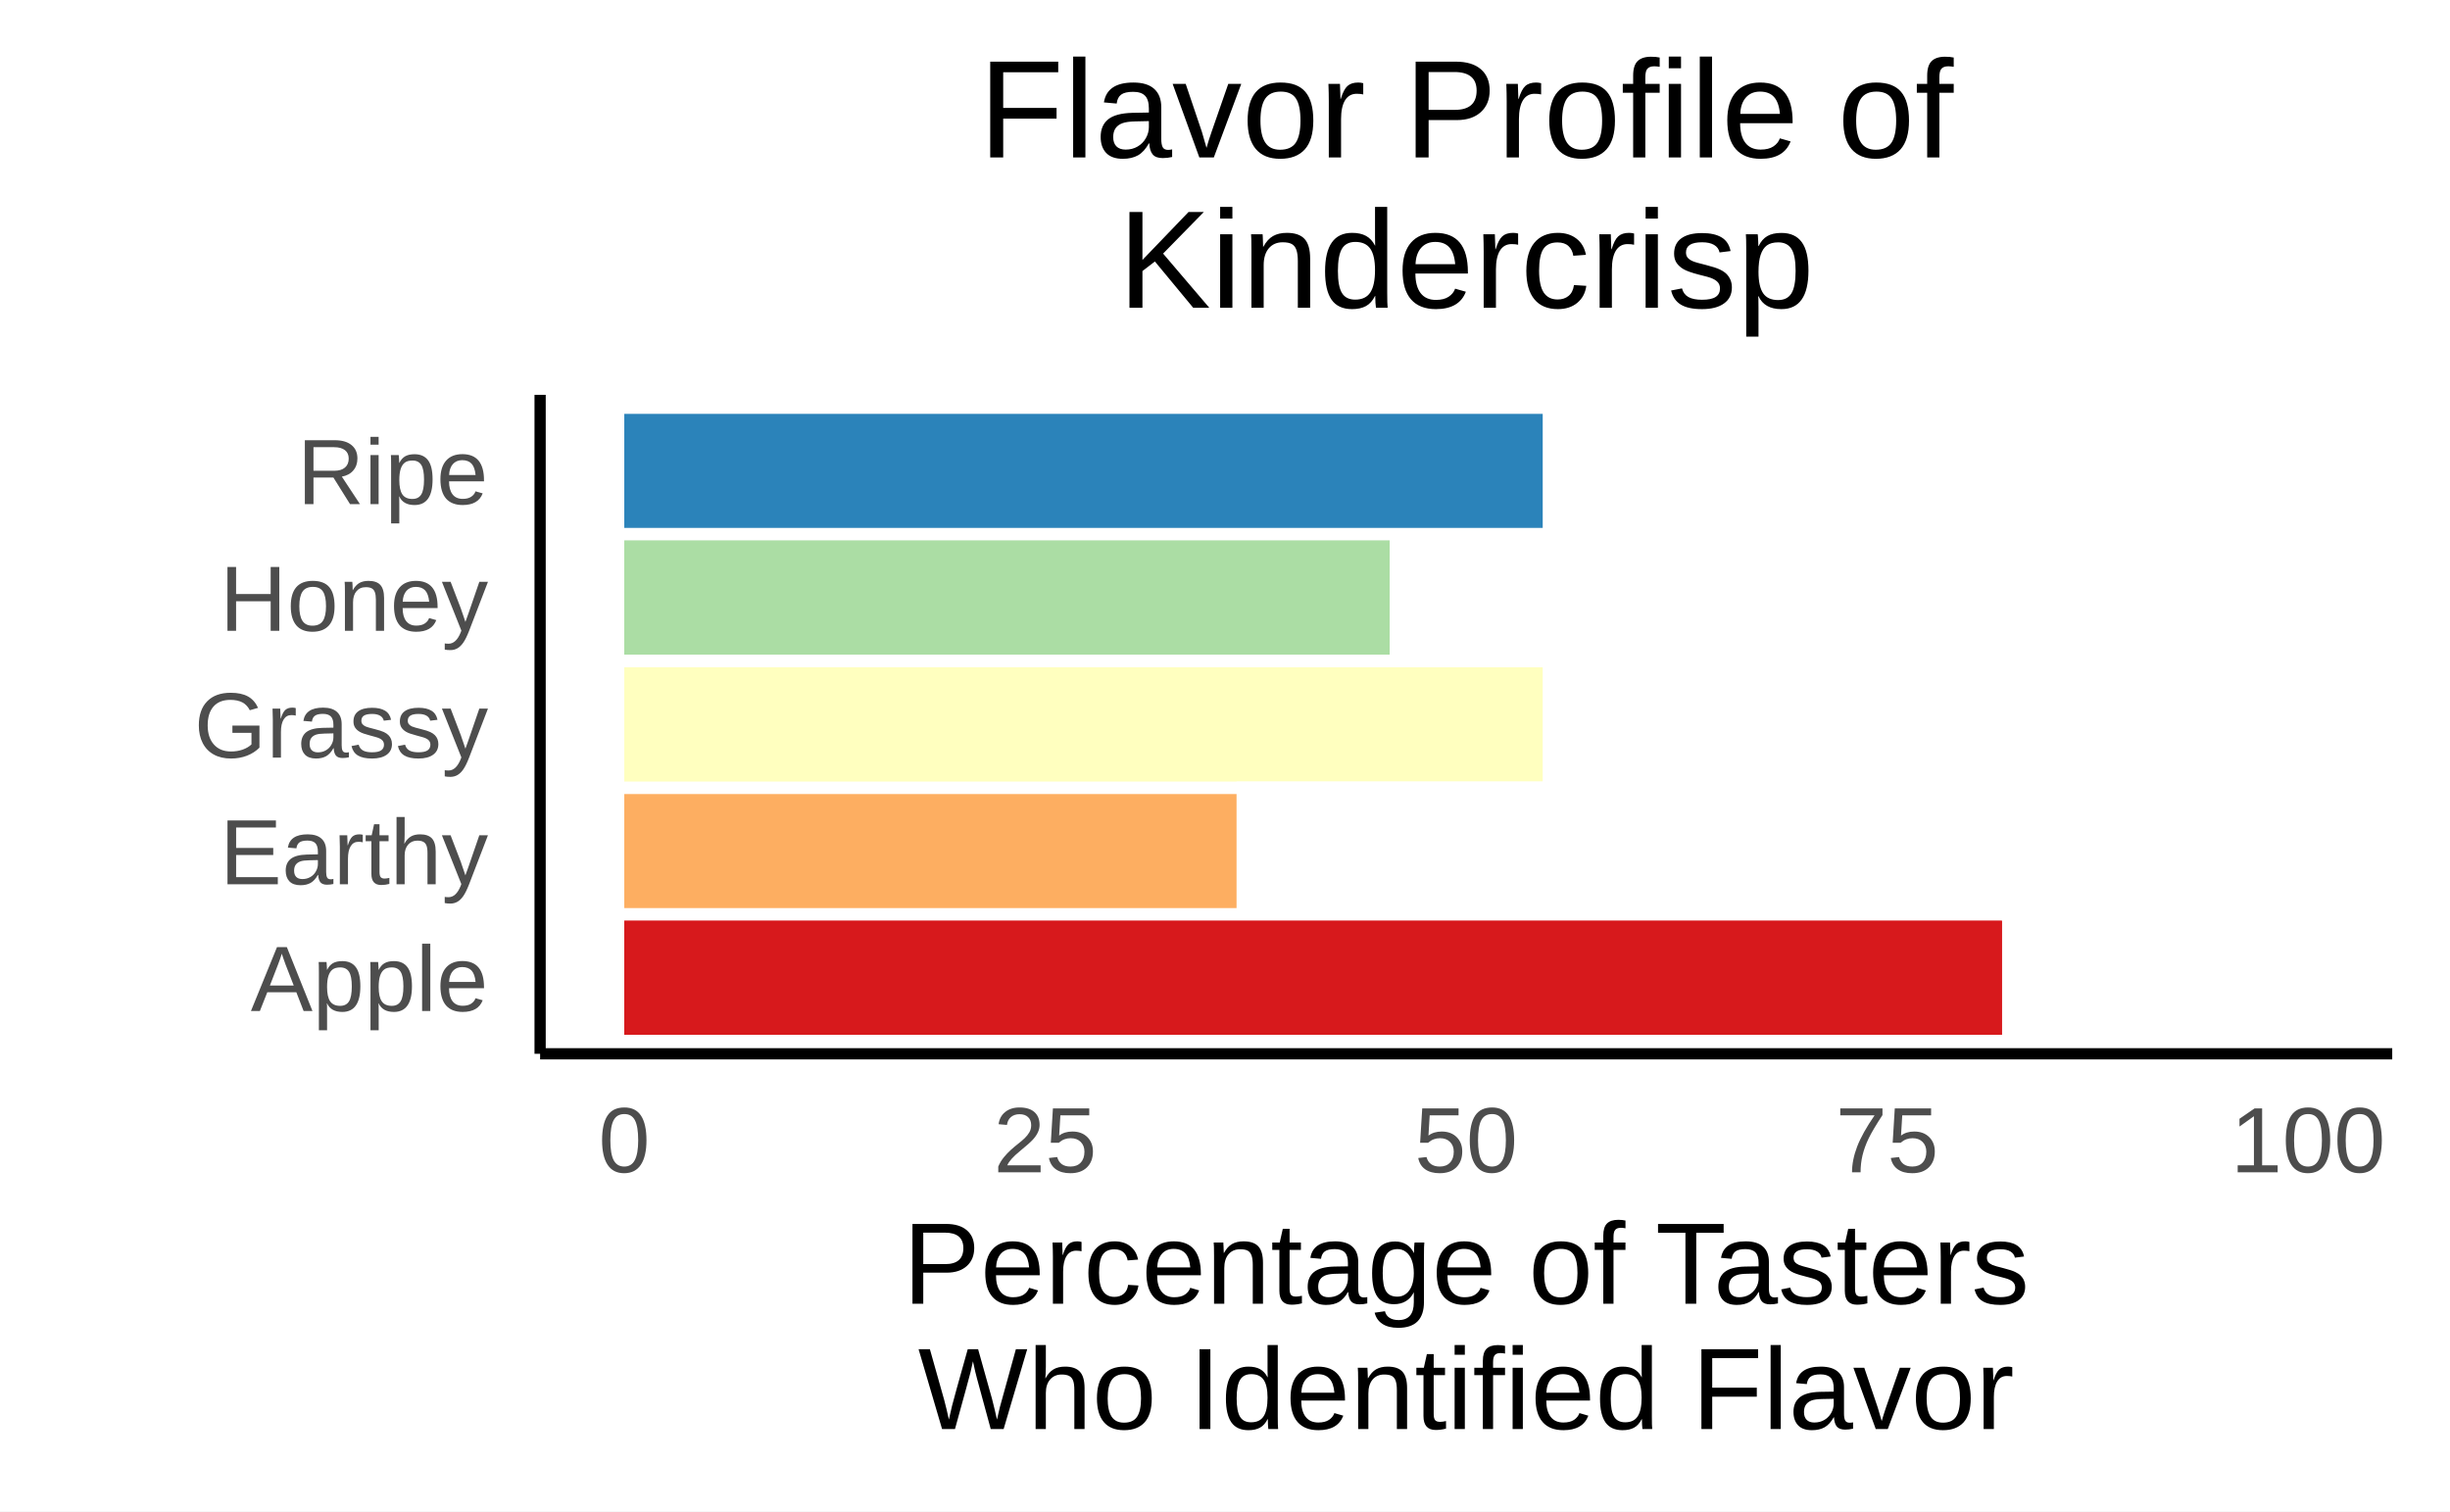
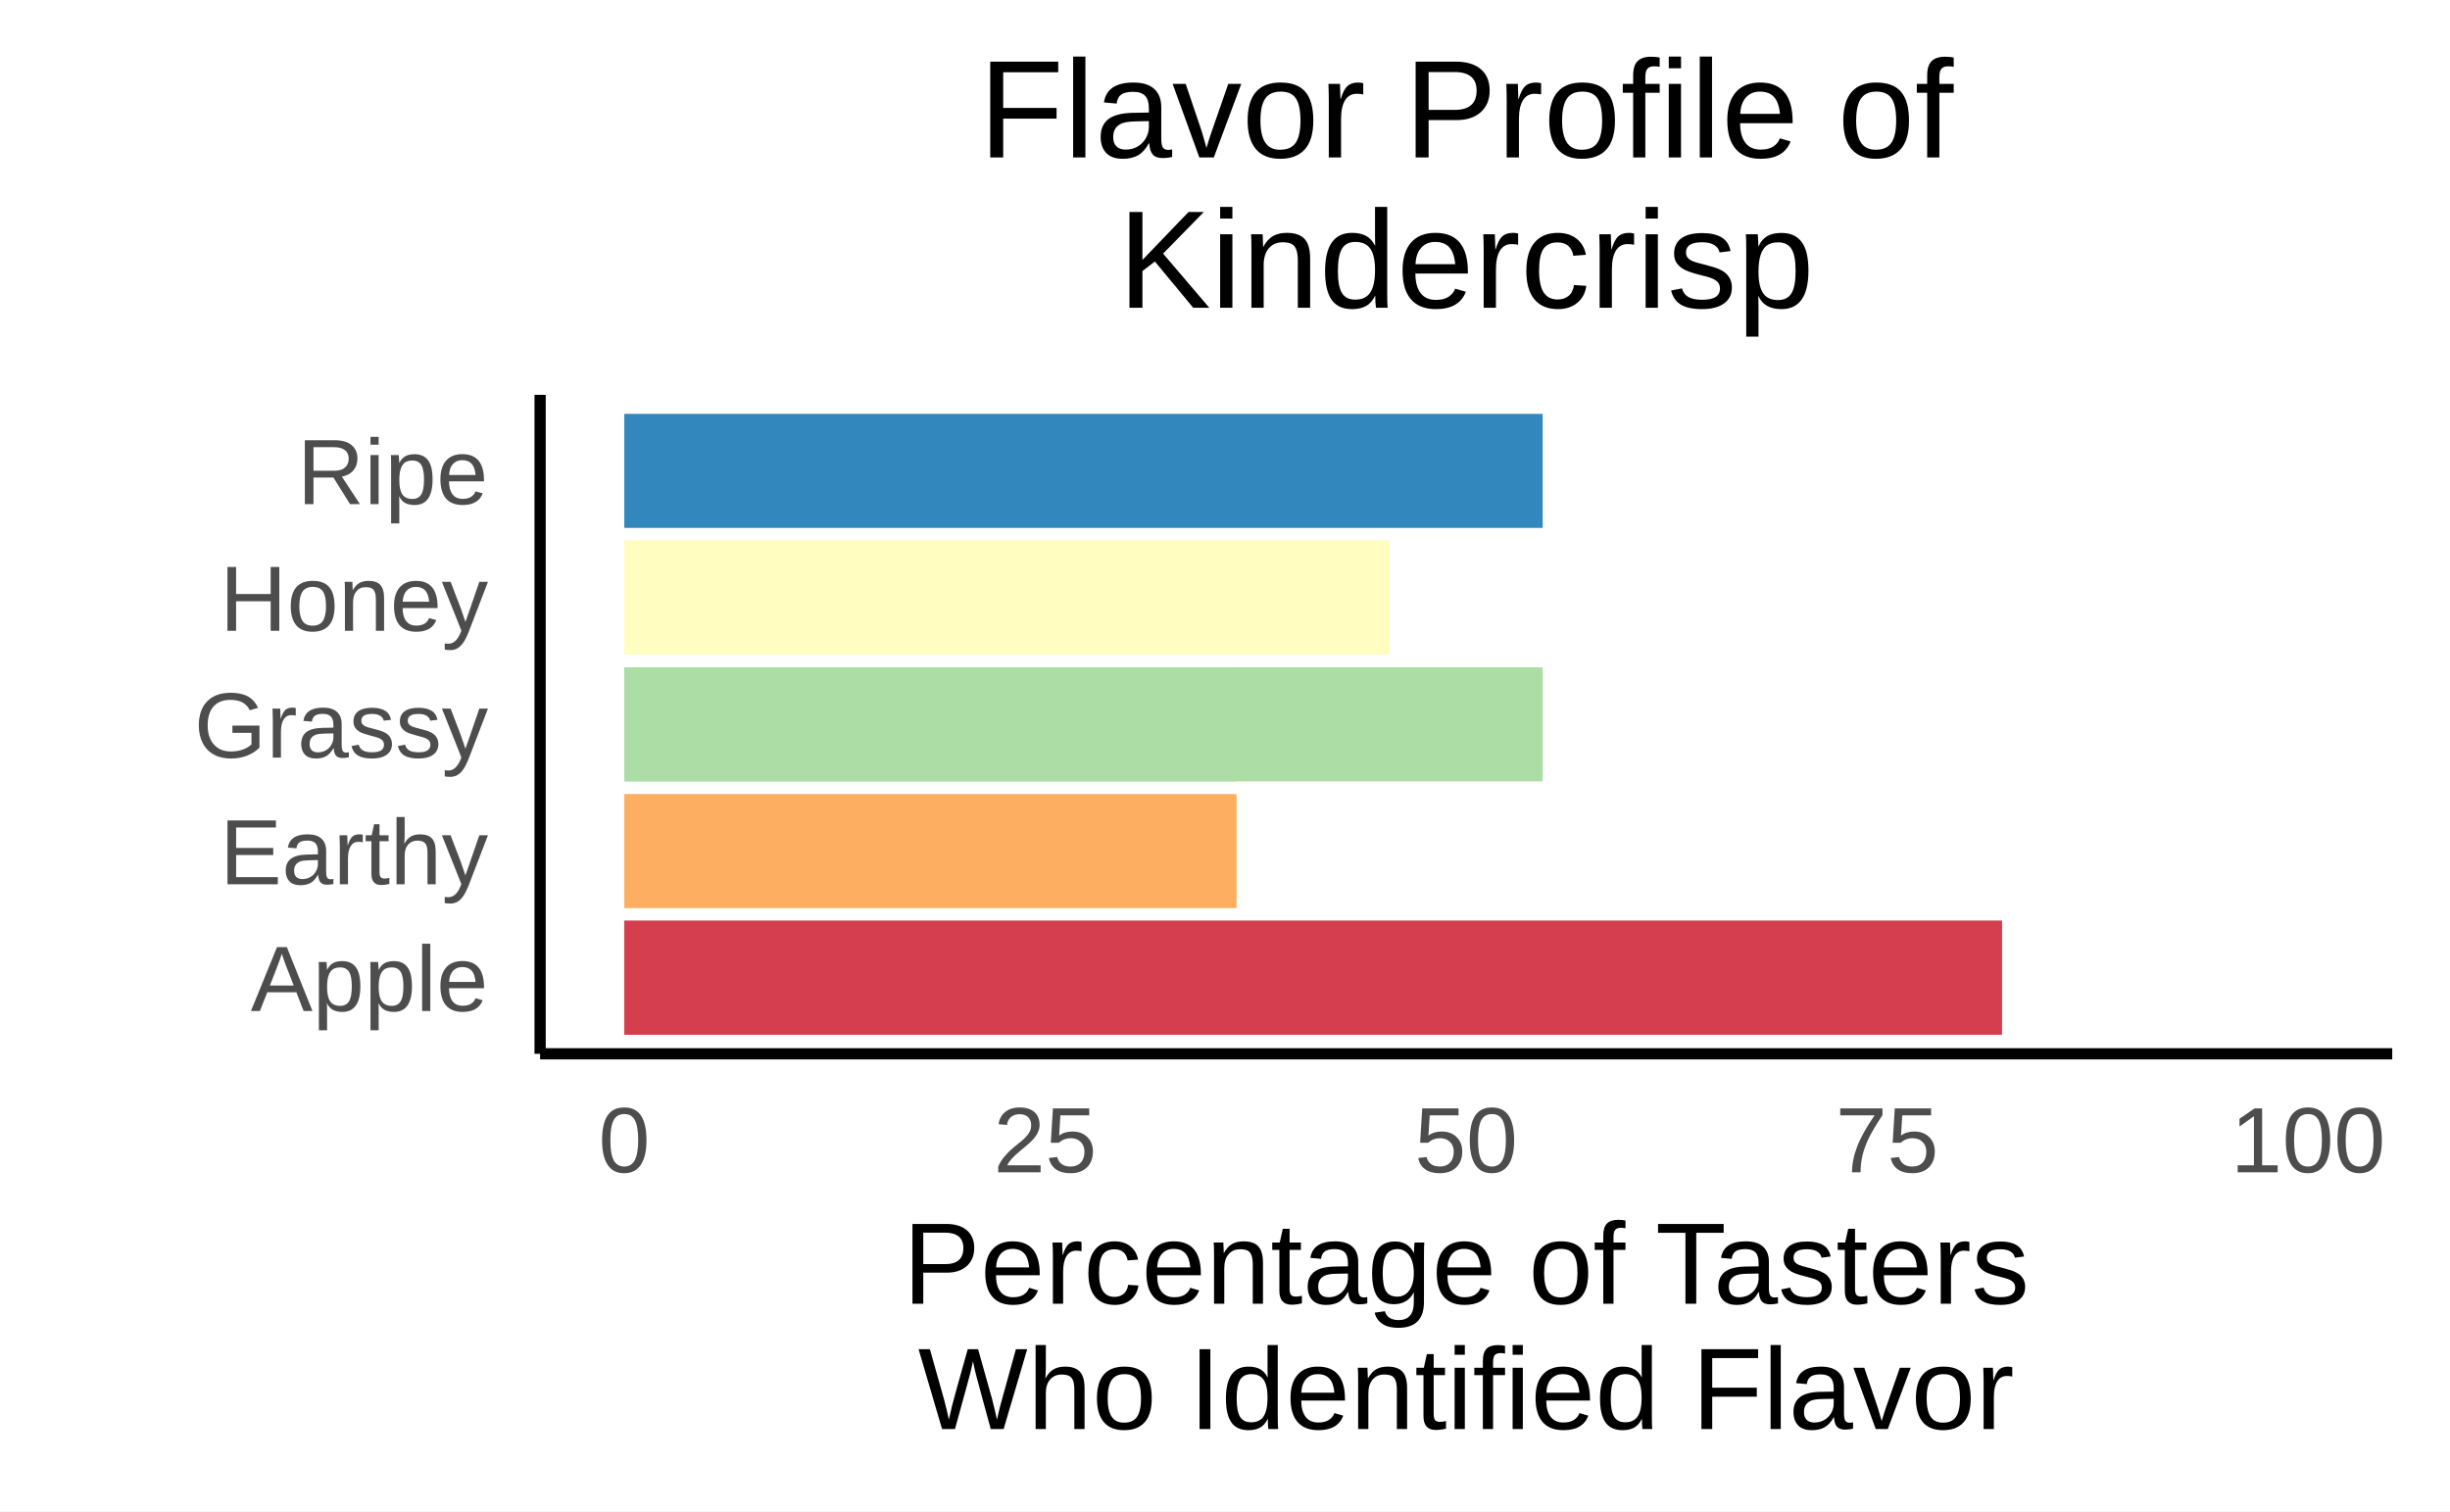
<svg xmlns="http://www.w3.org/2000/svg" class="svglite" width="528.00pt" height="325.71pt" viewBox="0 0 528.00 325.71">
  <defs>
    <style type="text/css">
    .svglite line, .svglite polyline, .svglite polygon, .svglite path, .svglite rect, .svglite circle {
      fill: none;
      stroke: #000000;
      stroke-linecap: round;
      stroke-linejoin: round;
      stroke-miterlimit: 10.00;
    }
    .svglite text {
      white-space: pre;
    }
  </style>
  </defs>
  <rect width="100%" height="100%" style="stroke: none; fill: #FFFFFF;" />
  <defs>
    <clipPath id="cpMC4wMHw1MjguMDB8MC4wMHwzMjUuNzE=">
      <rect x="0.00" y="0.00" width="528.00" height="325.71" />
    </clipPath>
  </defs>
  <g clip-path="url(#cpMC4wMHw1MjguMDB8MC4wMHwzMjUuNzE=)">
    <rect x="0.00" y="0.00" width="528.00" height="325.71" style="stroke-width: 2.42; stroke: #FFFFFF; fill: #FFFFFF;" />
  </g>
  <defs>
    <clipPath id="cpMTE2LjQwfDUxNS41NXw4NS4xMHwyMjcuMTM=">
      <rect x="116.40" y="85.10" width="399.15" height="142.03" />
    </clipPath>
  </defs>
  <g clip-path="url(#cpMTE2LjQwfDUxNS41NXw4NS4xMHwyMjcuMTM=)">
    <rect x="116.40" y="85.10" width="399.15" height="142.03" style="stroke-width: 2.42; stroke: none; fill: #FFFFFF;" />
-     <rect x="134.54" y="198.45" width="296.89" height="24.58" style="stroke-width: 1.07; stroke: none; stroke-linecap: butt; stroke-linejoin: miter; fill: #D7191C;" />
-     <rect x="134.54" y="198.45" width="296.89" height="24.58" style="stroke-width: 1.07; stroke: none; stroke-linecap: butt; stroke-linejoin: miter; fill: #D7191C;" />
-     <rect x="134.54" y="143.82" width="197.93" height="24.58" style="stroke-width: 1.07; stroke: none; stroke-linecap: butt; stroke-linejoin: miter; fill: #FFFFBF;" />
-     <rect x="134.54" y="89.20" width="197.93" height="24.58" style="stroke-width: 1.07; stroke: none; stroke-linecap: butt; stroke-linejoin: miter; fill: #2B83BA;" />
-     <rect x="134.54" y="116.51" width="164.94" height="24.58" style="stroke-width: 1.07; stroke: none; stroke-linecap: butt; stroke-linejoin: miter; fill: #ABDDA4;" />
-     <rect x="134.54" y="116.51" width="164.94" height="24.58" style="stroke-width: 1.07; stroke: none; stroke-linecap: butt; stroke-linejoin: miter; fill: #ABDDA4;" />
+     <rect x="134.54" y="198.45" width="296.89" height="24.58" style="stroke-width: 1.07; stroke: none; stroke-linecap: butt; stroke-linejoin: miter; fill: #D53E4F;" />
+     <rect x="134.54" y="198.45" width="296.89" height="24.58" style="stroke-width: 1.07; stroke: none; stroke-linecap: butt; stroke-linejoin: miter; fill: #D53E4F;" />
+     <rect x="134.54" y="143.82" width="197.93" height="24.58" style="stroke-width: 1.07; stroke: none; stroke-linecap: butt; stroke-linejoin: miter; fill: #ABDDA4;" />
+     <rect x="134.54" y="89.20" width="197.93" height="24.58" style="stroke-width: 1.07; stroke: none; stroke-linecap: butt; stroke-linejoin: miter; fill: #3288BD;" />
+     <rect x="134.54" y="116.51" width="164.94" height="24.58" style="stroke-width: 1.07; stroke: none; stroke-linecap: butt; stroke-linejoin: miter; fill: #FFFDBF;" />
+     <rect x="134.54" y="116.51" width="164.94" height="24.58" style="stroke-width: 1.07; stroke: none; stroke-linecap: butt; stroke-linejoin: miter; fill: #FFFDBF;" />
    <rect x="134.54" y="171.14" width="131.95" height="24.58" style="stroke-width: 1.07; stroke: none; stroke-linecap: butt; stroke-linejoin: miter; fill: #FDAE61;" />
-     <rect x="134.54" y="143.82" width="131.95" height="24.58" style="stroke-width: 1.07; stroke: none; stroke-linecap: butt; stroke-linejoin: miter; fill: #FFFFBF;" />
+     <rect x="134.54" y="143.82" width="131.95" height="24.58" style="stroke-width: 1.07; stroke: none; stroke-linecap: butt; stroke-linejoin: miter; fill: #ABDDA4;" />
  </g>
  <g clip-path="url(#cpMC4wMHw1MjguMDB8MC4wMHwzMjUuNzE=)">
    <polyline points="116.40,227.13 116.40,85.10 " style="stroke-width: 2.42; stroke-linecap: butt;" />
    <text x="105.19" y="217.90" text-anchor="end" style="font-size: 20.00px;fill: #4D4D4D; font-family: &quot;Arial&quot;;" textLength="51.16px" lengthAdjust="spacingAndGlyphs">Apple</text>
    <text x="105.19" y="190.59" text-anchor="end" style="font-size: 20.00px;fill: #4D4D4D; font-family: &quot;Arial&quot;;" textLength="57.81px" lengthAdjust="spacingAndGlyphs">Earthy</text>
    <text x="105.19" y="163.28" text-anchor="end" style="font-size: 20.00px;fill: #4D4D4D; font-family: &quot;Arial&quot;;" textLength="63.35px" lengthAdjust="spacingAndGlyphs">Grassy</text>
    <text x="105.19" y="135.96" text-anchor="end" style="font-size: 20.00px;fill: #4D4D4D; font-family: &quot;Arial&quot;;" textLength="57.82px" lengthAdjust="spacingAndGlyphs">Honey</text>
    <text x="105.19" y="108.65" text-anchor="end" style="font-size: 20.00px;fill: #4D4D4D; font-family: &quot;Arial&quot;;" textLength="41.13px" lengthAdjust="spacingAndGlyphs">Ripe</text>
    <polyline points="116.40,227.13 515.55,227.13 " style="stroke-width: 2.42; stroke-linecap: butt;" />
    <text x="134.54" y="252.66" text-anchor="middle" style="font-size: 20.00px;fill: #4D4D4D; font-family: &quot;Arial&quot;;" textLength="11.12px" lengthAdjust="spacingAndGlyphs">0</text>
    <text x="225.26" y="252.66" text-anchor="middle" style="font-size: 20.00px;fill: #4D4D4D; font-family: &quot;Arial&quot;;" textLength="22.25px" lengthAdjust="spacingAndGlyphs">25</text>
    <text x="315.97" y="252.66" text-anchor="middle" style="font-size: 20.00px;fill: #4D4D4D; font-family: &quot;Arial&quot;;" textLength="22.25px" lengthAdjust="spacingAndGlyphs">50</text>
    <text x="406.69" y="252.66" text-anchor="middle" style="font-size: 20.00px;fill: #4D4D4D; font-family: &quot;Arial&quot;;" textLength="22.25px" lengthAdjust="spacingAndGlyphs">75</text>
    <text x="497.40" y="252.66" text-anchor="middle" style="font-size: 20.00px;fill: #4D4D4D; font-family: &quot;Arial&quot;;" textLength="33.37px" lengthAdjust="spacingAndGlyphs">100</text>
    <text x="315.97" y="281.00" text-anchor="middle" style="font-size: 25.00px; font-family: &quot;Arial&quot;;" textLength="242.73px" lengthAdjust="spacingAndGlyphs">Percentage of Tasters</text>
    <text x="315.97" y="308.00" text-anchor="middle" style="font-size: 25.00px; font-family: &quot;Arial&quot;;" textLength="236.21px" lengthAdjust="spacingAndGlyphs">Who Identified Flavor</text>
    <text x="315.97" y="33.93" text-anchor="middle" style="font-size: 30.00px; font-family: &quot;Arial&quot;;" textLength="210.09px" lengthAdjust="spacingAndGlyphs">Flavor Profile of</text>
    <text x="315.97" y="66.33" text-anchor="middle" style="font-size: 30.00px; font-family: &quot;Arial&quot;;" textLength="150.07px" lengthAdjust="spacingAndGlyphs">Kindercrisp</text>
  </g>
</svg>
